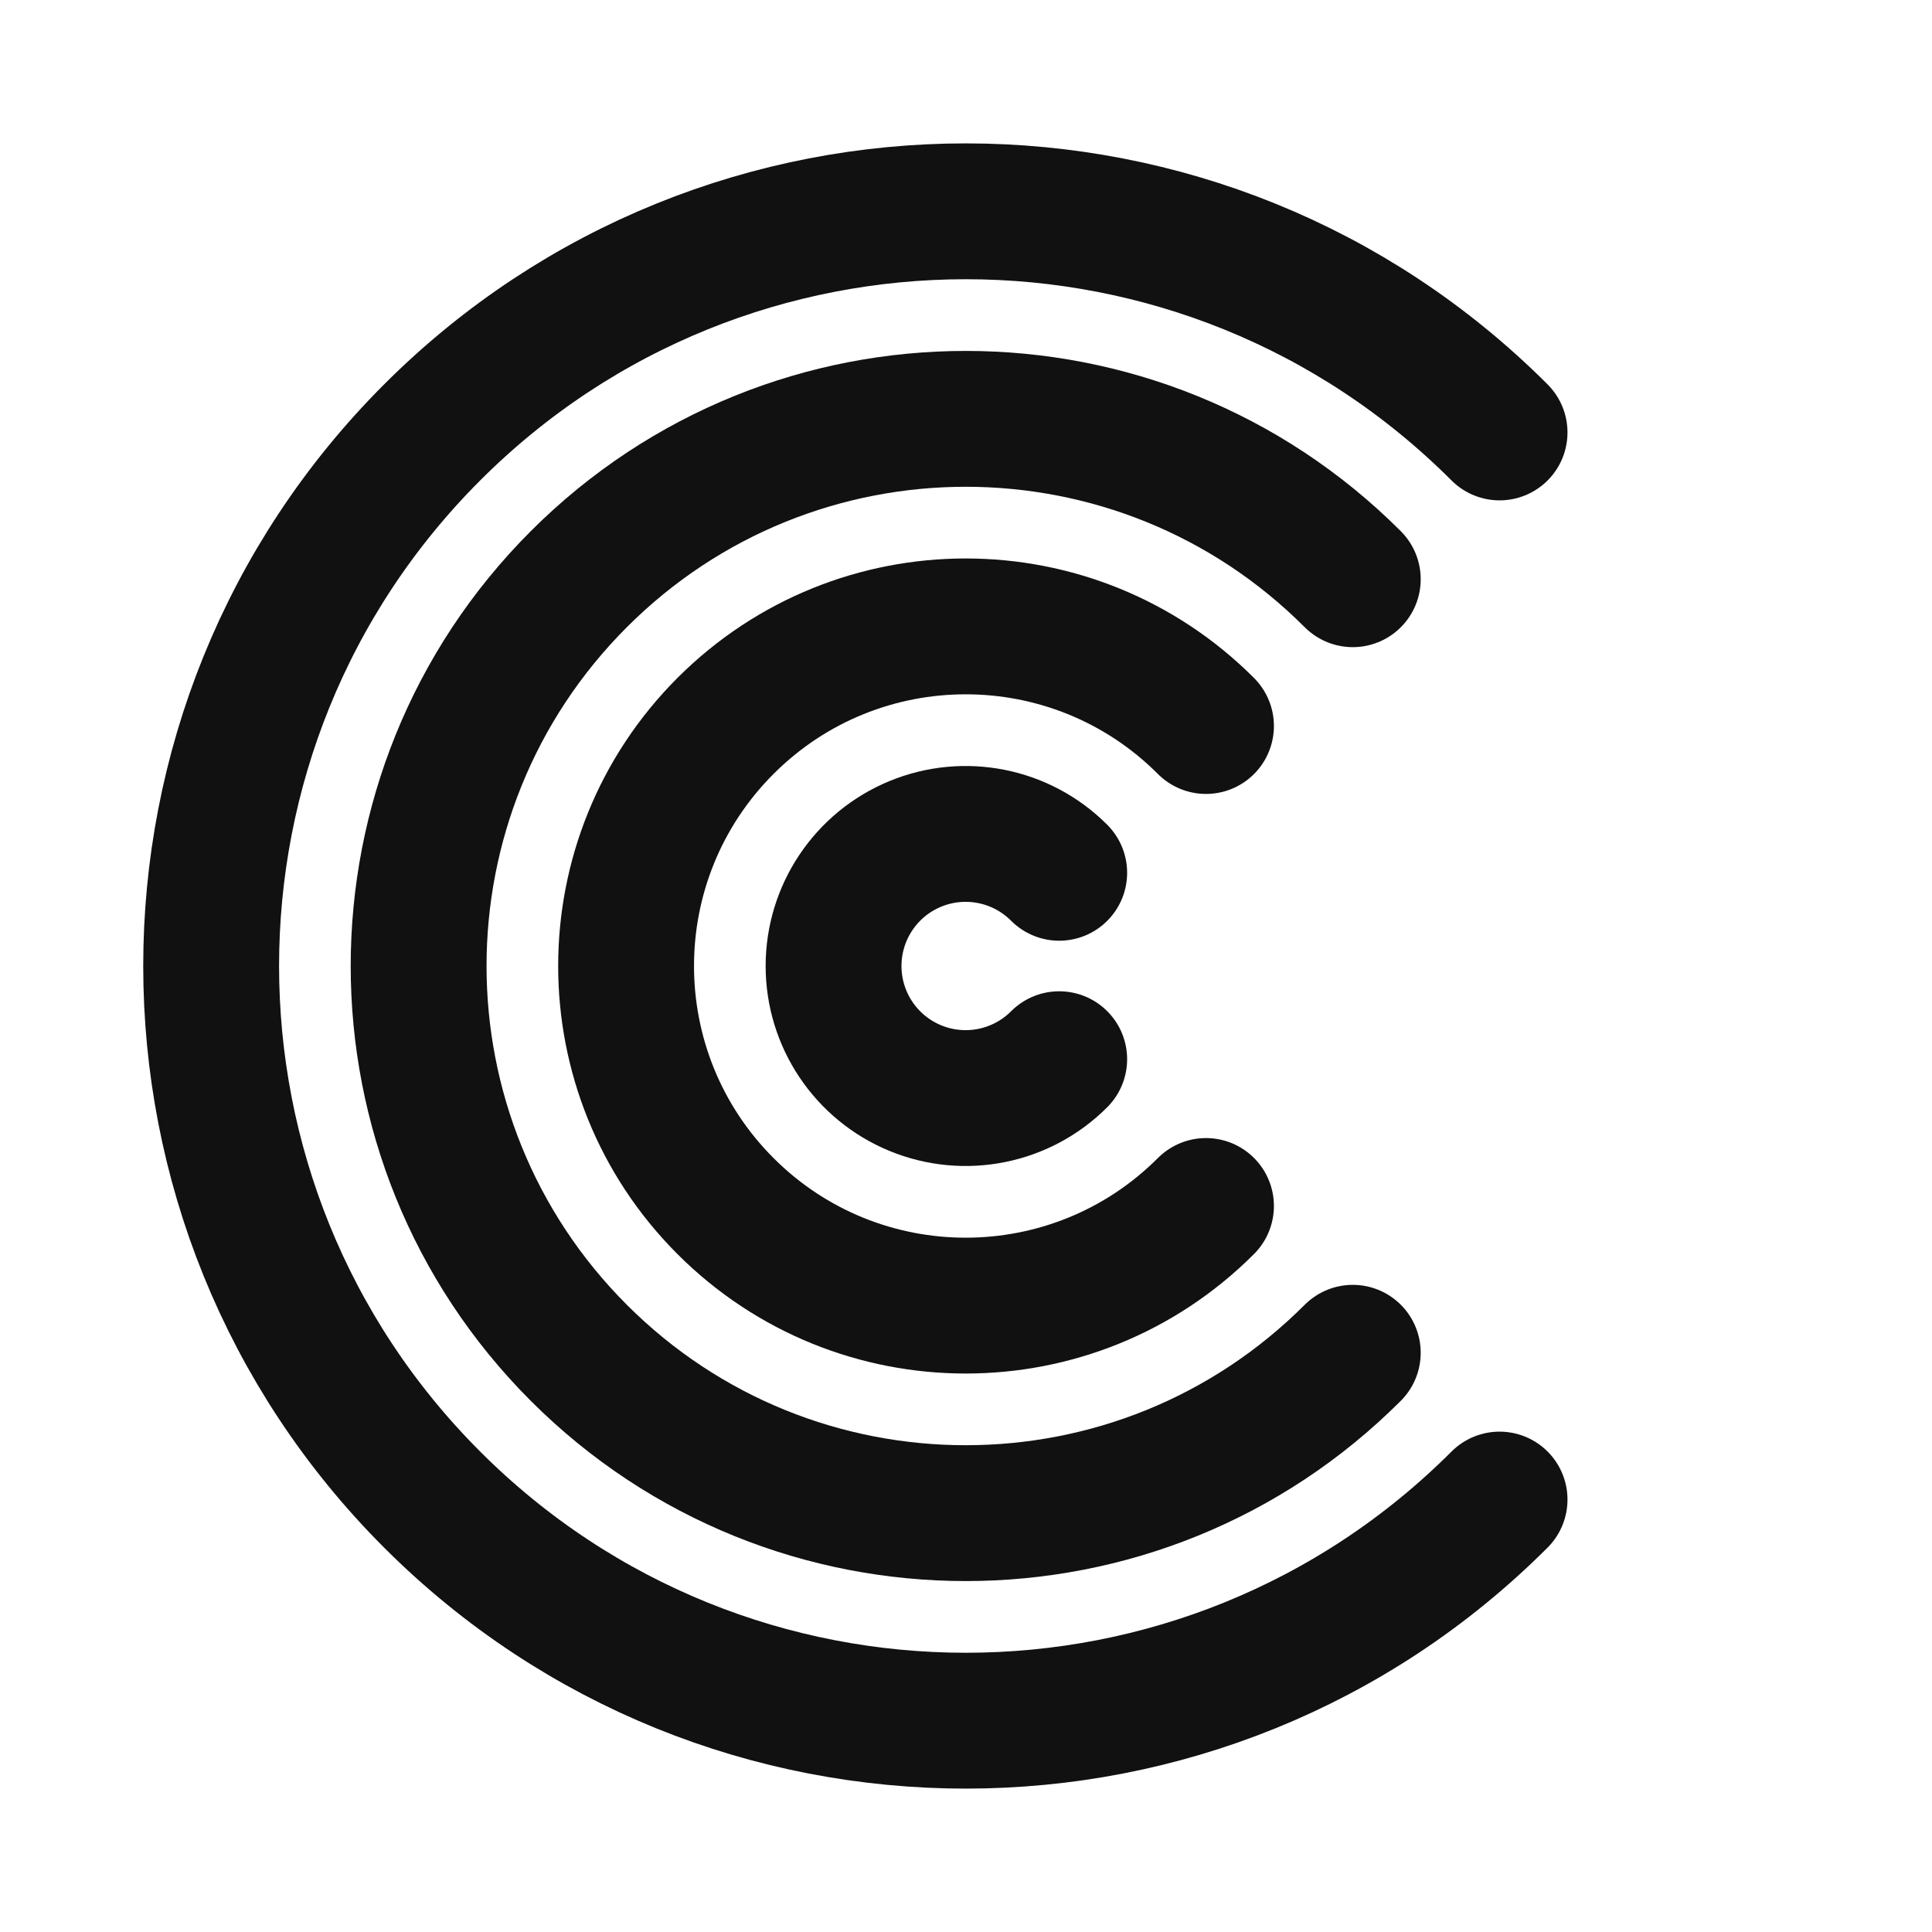
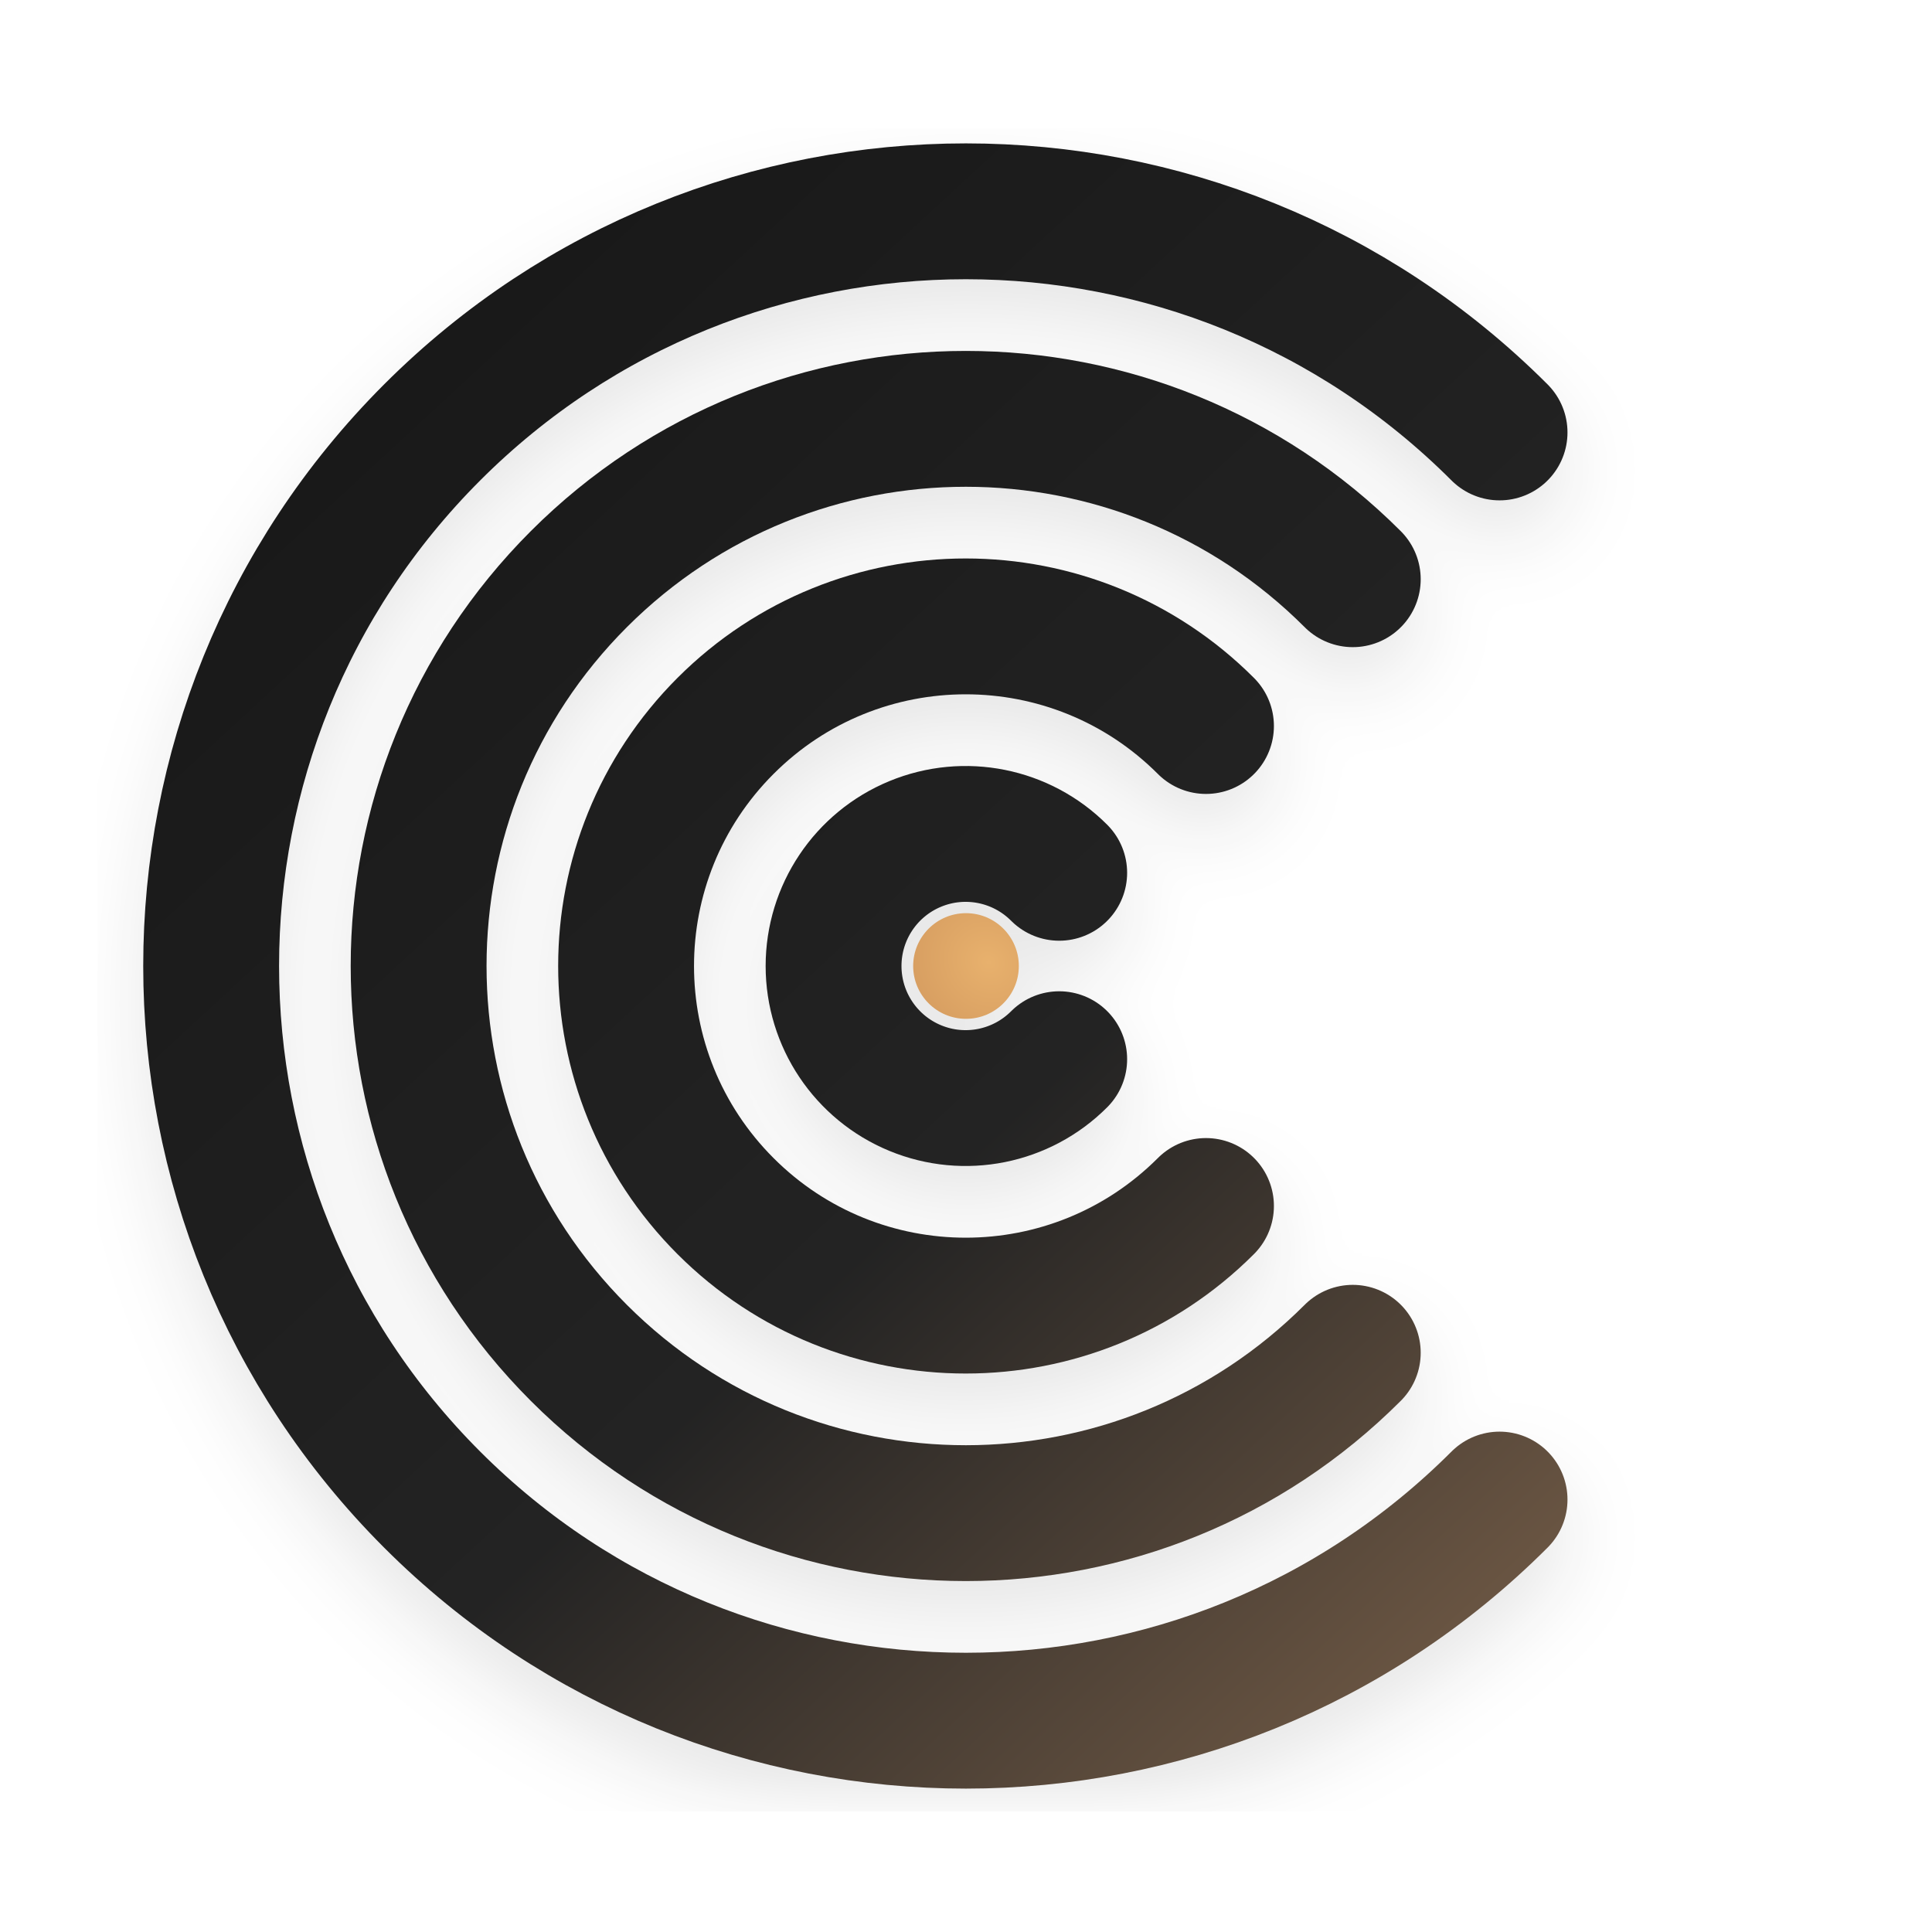
<svg xmlns="http://www.w3.org/2000/svg" width="512" height="512" viewBox="0 0 512 512" fill="none">
-   <g fill="none" stroke="#111111" stroke-linecap="round" stroke-width="36">
-     <path d="M 397.4 397.4 A 200 200 0 1 1 397.4 114.6" />
-     <path d="M 358.5 358.5 A 145 145 0 1 1 358.5 153.5" />
-     <path d="M 319.6 319.6 A 90 90 0 1 1 319.6 192.4" />
-     <path d="M 280.7 280.7 A 35 35 0 1 1 280.7 231.3" />
+   <defs>
+     <linearGradient id="ccccLightStroke" x1="92" y1="78" x2="408" y2="420" gradientUnits="userSpaceOnUse">
+       <stop offset="0" stop-color="#181818" />
+       <stop offset="0.6" stop-color="#232323" />
+       <stop offset="1" stop-color="#6B5643" />
+     </linearGradient>
+     <radialGradient id="ccccLightCore" cx="0" cy="0" r="1" gradientUnits="userSpaceOnUse" gradientTransform="translate(262 255) rotate(132.346) scale(84.5376 93.3857)">
+       <stop offset="0" stop-color="#E8B16D" />
+       <stop offset="0.48" stop-color="#C68B55" />
+       <stop offset="1" stop-color="#8C5B38" />
+     </radialGradient>
+     <filter id="ccccLightShadow" x="26" y="34" width="460" height="446" filterUnits="userSpaceOnUse" color-interpolation-filters="sRGB">
+       <feFlood flood-opacity="0" result="BackgroundImageFix" />
+       <feColorMatrix in="SourceAlpha" type="matrix" values="0 0 0 0 0 0 0 0 0 0 0 0 0 0 0 0 0 0 127 0" result="hardAlpha" />
+       <feOffset dy="10" />
+       <feGaussianBlur stdDeviation="10" />
+       <feColorMatrix type="matrix" values="0 0 0 0 0.067 0 0 0 0 0.067 0 0 0 0 0.067 0 0 0 0.1 0" />
+       <feBlend mode="normal" in2="BackgroundImageFix" result="effect1_dropShadow_ccccLight" />
+       <feBlend mode="normal" in="SourceGraphic" in2="effect1_dropShadow_ccccLight" result="shape" />
+     </filter>
+   </defs>
+   <g filter="url(#ccccLightShadow)">
+     <g fill="none" stroke="url(#ccccLightStroke)" stroke-linecap="round" stroke-width="36">
+       <path d="M 397.4 397.4 A 200 200 0 1 1 397.4 114.6" />
+       <path d="M 358.5 358.5 A 145 145 0 1 1 358.5 153.5" />
+       <path d="M 319.6 319.6 A 90 90 0 1 1 319.6 192.4" />
+       <path d="M 280.7 280.7 A 35 35 0 1 1 280.7 231.3" />
+     </g>
+     <circle cx="256" cy="256" r="14" fill="url(#ccccLightCore)" />
  </g>
</svg>
